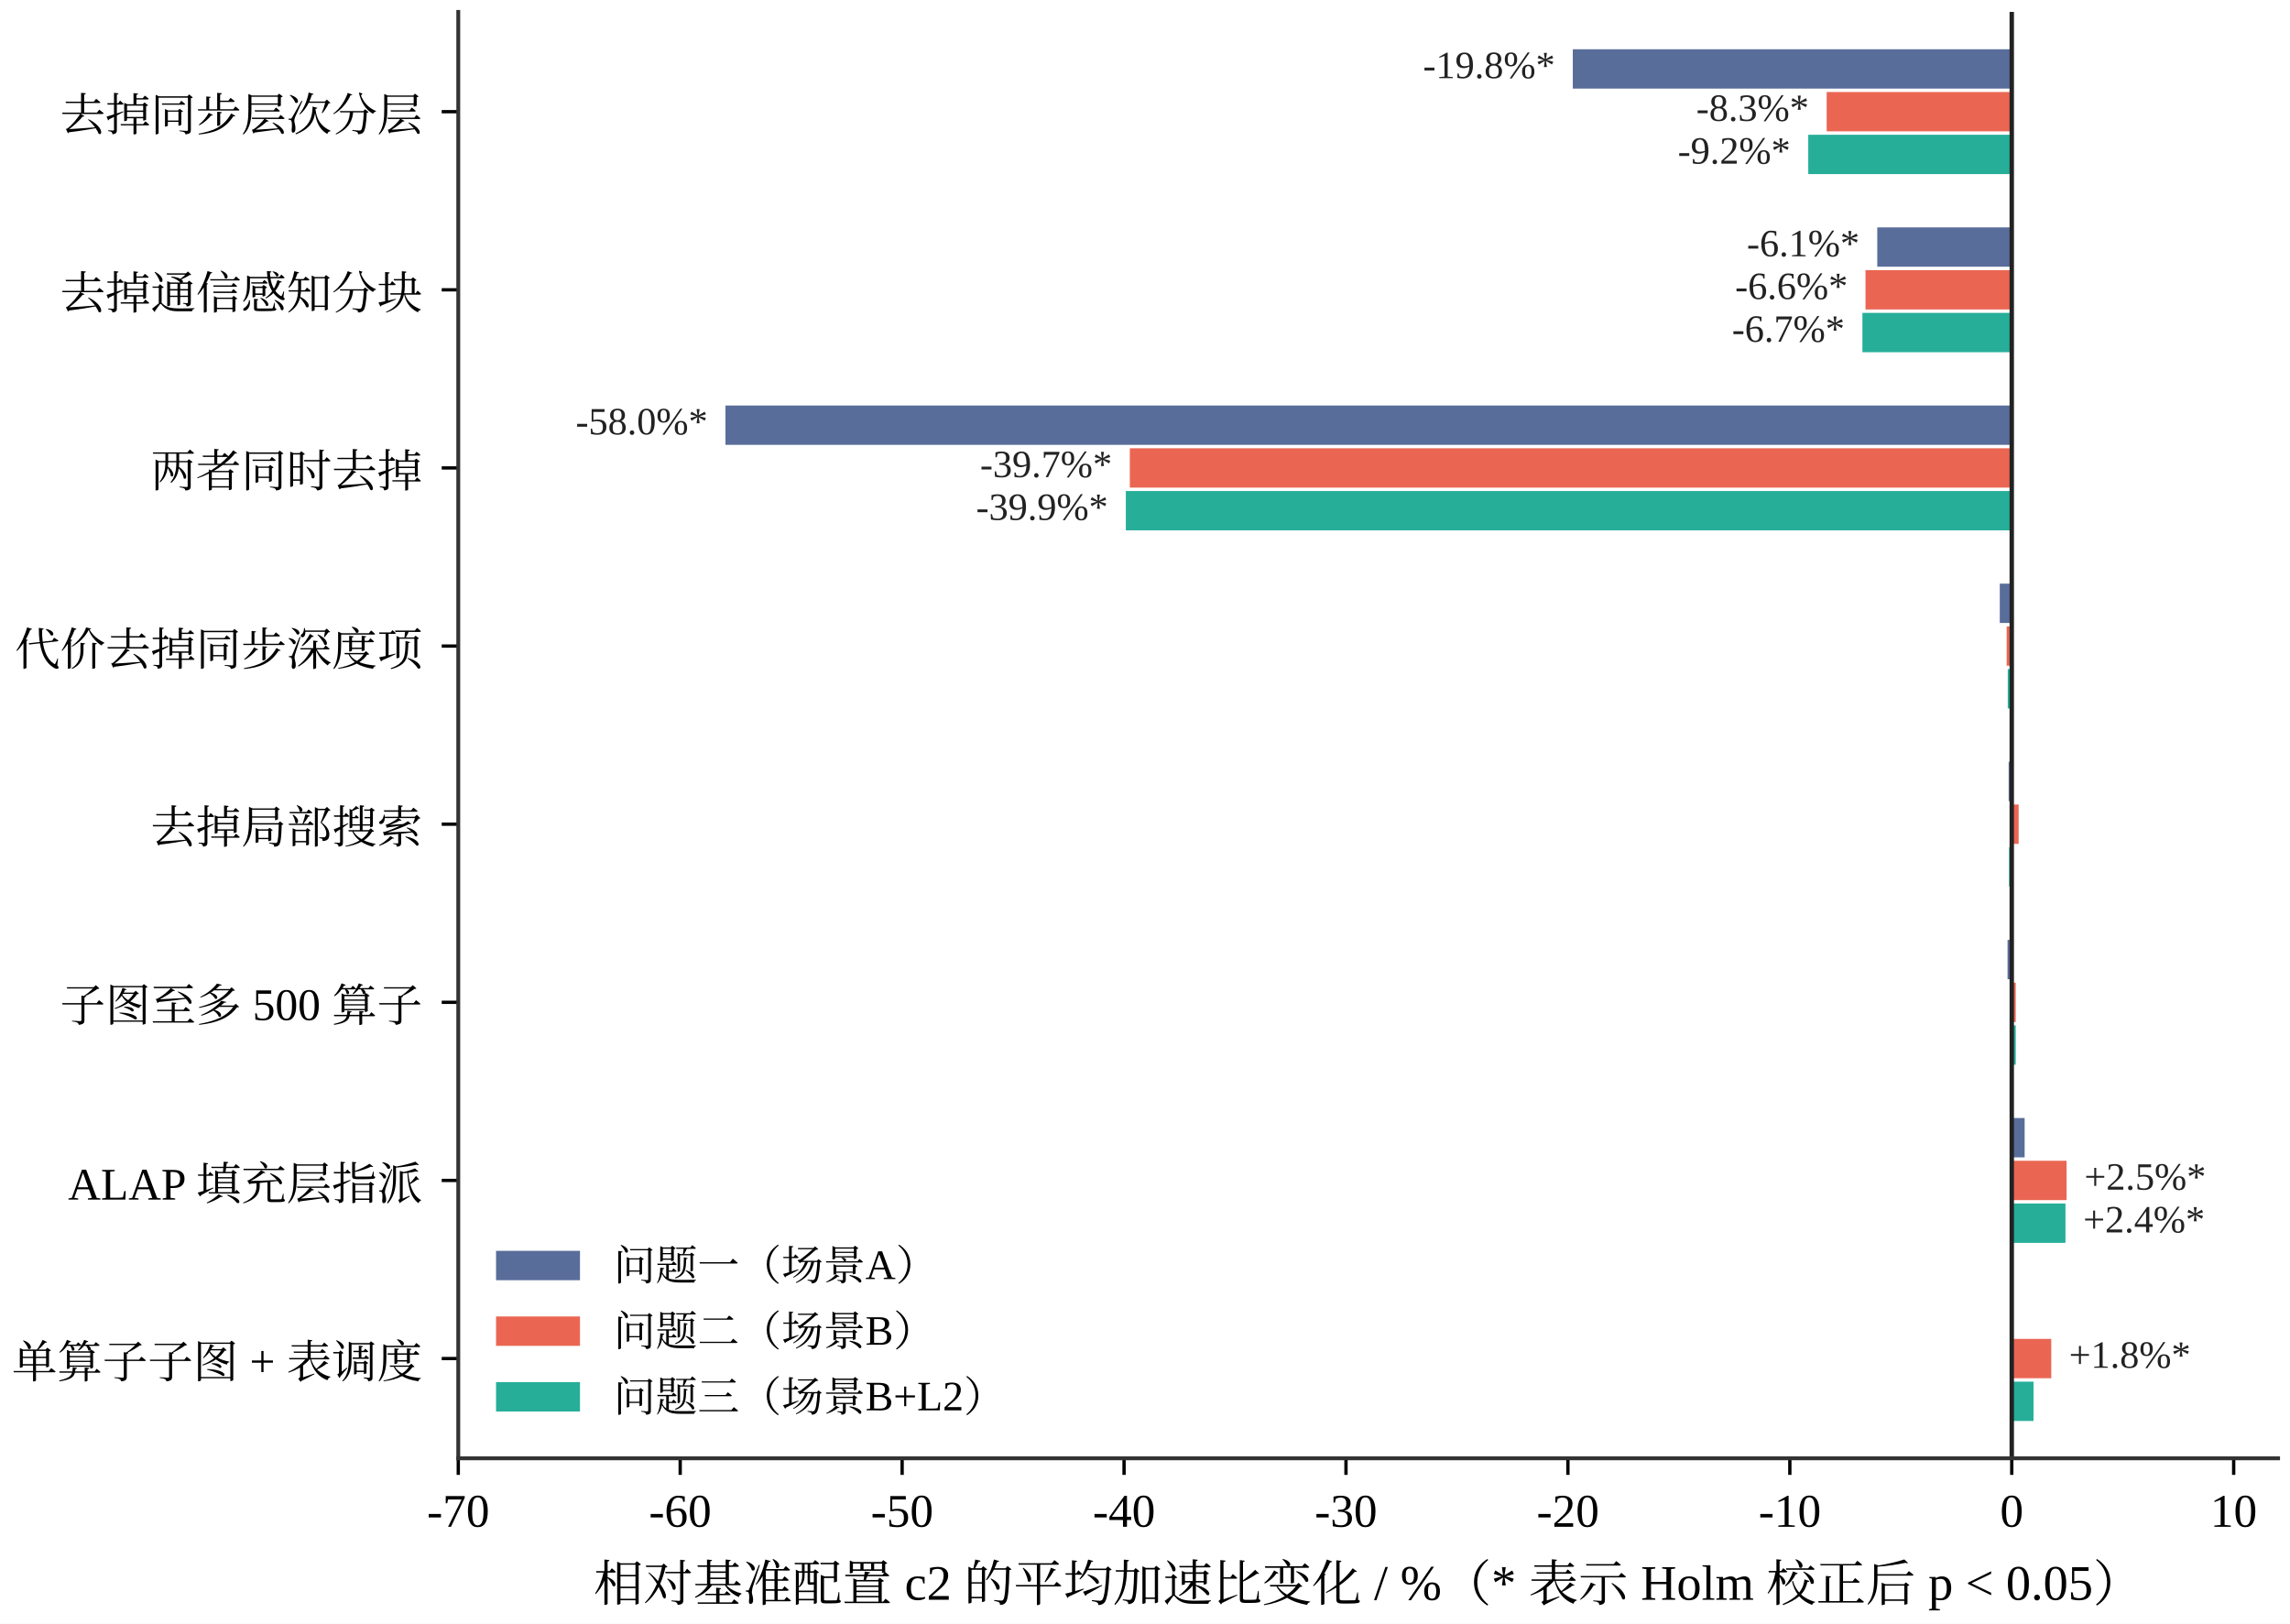
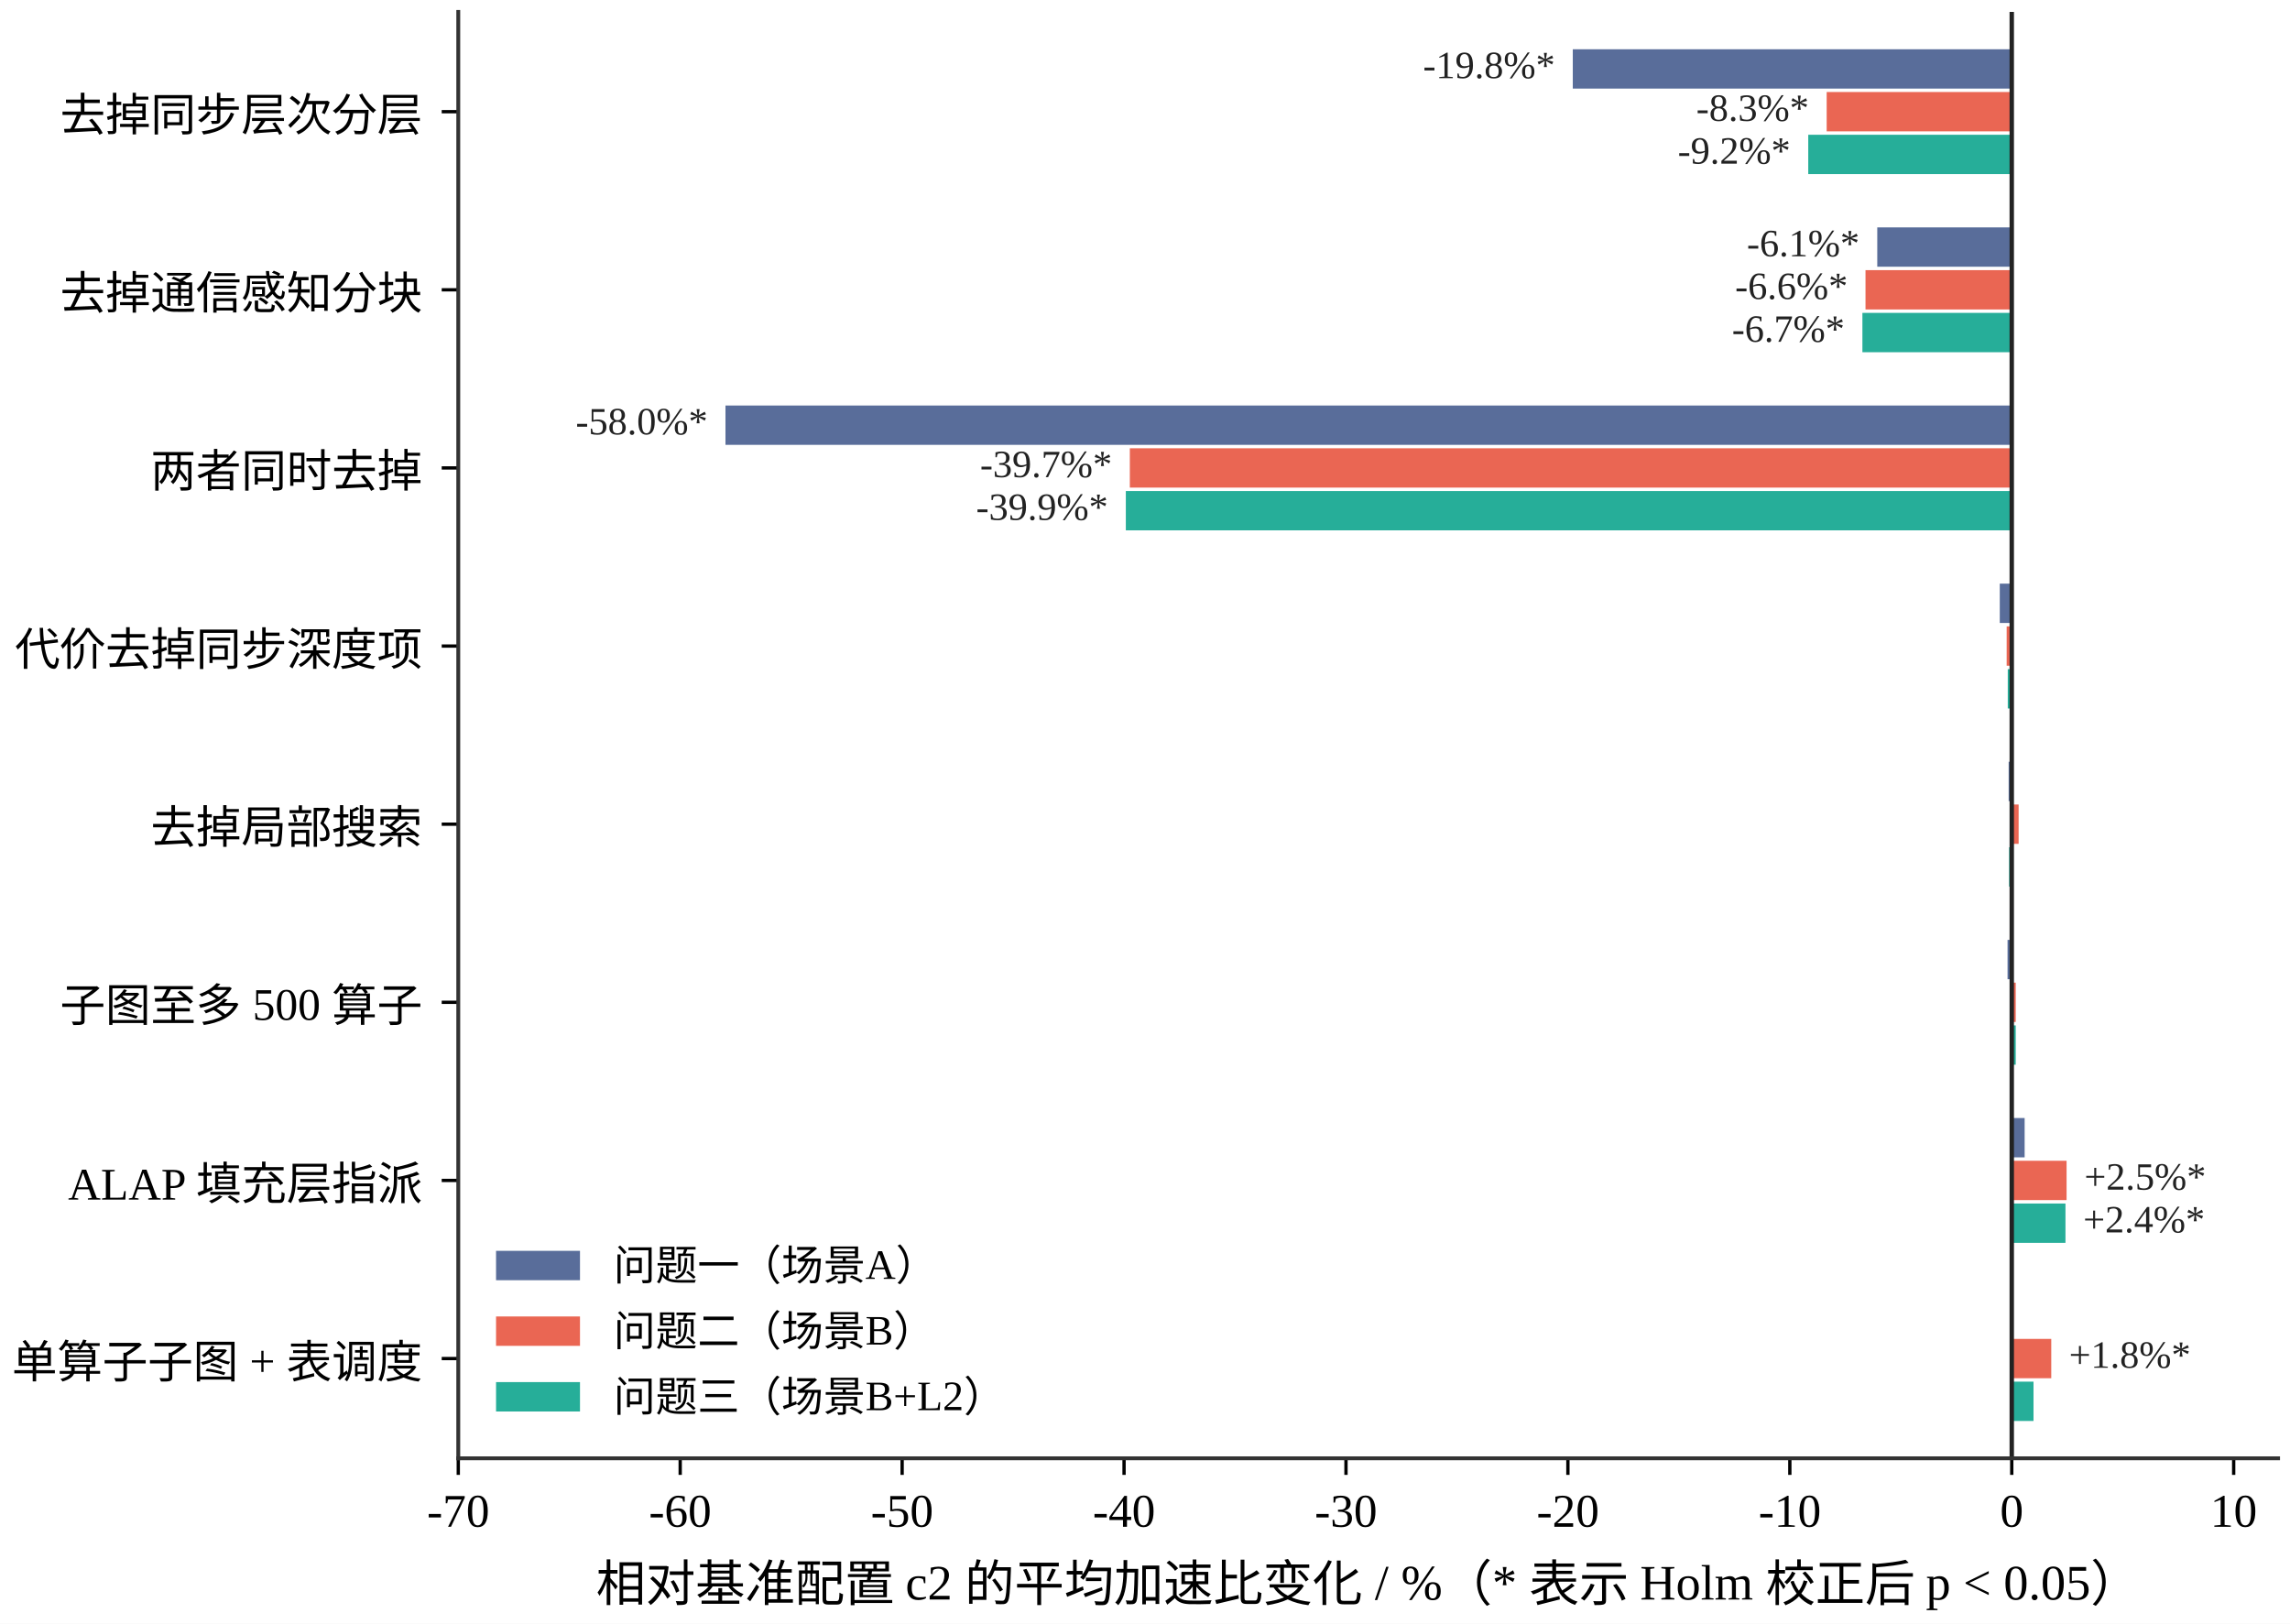
<svg xmlns="http://www.w3.org/2000/svg" xmlns:xlink="http://www.w3.org/1999/xlink" width="414.672pt" height="294.043pt" viewBox="0 0 414.672 294.043" version="1.1">
  <defs>
    <style type="text/css">*{stroke-linejoin: round; stroke-linecap: butt}</style>
  </defs>
  <g id="figure_1">
    <g id="patch_1">
      <path d="M 0 294.043  L 414.672 294.043  L 414.672 0  L 0 0  z " style="fill: #ffffff" />
    </g>
    <g id="axes_1">
      <g id="patch_2">
        <path d="M 82.984 264.081  L 412.512 264.081  L 412.512 2.16  L 82.984 2.16  z " style="fill: #ffffff" />
      </g>
      <g id="matplotlib.axis_1">
        <g id="xtick_1">
          <g id="line2d_1">
            <defs>
-               <path id="m90b320d2ff" d="M 0 0  L 0 3  " style="stroke: #000000; stroke-width: 0.6" />
+               <path id="m0c283803b1" d="M 0 0  L 0 3  " style="stroke: #000000; stroke-width: 0.6" />
            </defs>
            <g>
-               <use xlink:href="#m90b320d2ff" x="82.984" y="264.081" style="stroke: #000000; stroke-width: 0.6" />
+               <use xlink:href="#m0c283803b1" x="82.984" y="264.081" style="stroke: #000000; stroke-width: 0.6" />
            </g>
          </g>
          <g id="text_1">
-             <text style="font-size: 8.5px; font-family: 'Times New Roman', 'SimSun', 'Liberation Serif', 'Noto Serif CJK SC'; text-anchor: middle" x="82.984" y="276.475" transform="rotate(-0 82.98403 276.4748)">-70</text>
+             <text style="font-size: 8.5px; font-family: 'Times New Roman', 'SimSun'; text-anchor: middle" x="82.984" y="276.475" transform="rotate(-0 82.98403 276.4748)">-70</text>
          </g>
        </g>
        <g id="xtick_2">
          <g id="line2d_2">
            <g>
-               <use xlink:href="#m90b320d2ff" x="123.17" y="264.081" style="stroke: #000000; stroke-width: 0.6" />
+               <use xlink:href="#m0c283803b1" x="123.17" y="264.081" style="stroke: #000000; stroke-width: 0.6" />
            </g>
          </g>
          <g id="text_2">
-             <text style="font-size: 8.5px; font-family: 'Times New Roman', 'SimSun', 'Liberation Serif', 'Noto Serif CJK SC'; text-anchor: middle" x="123.17" y="276.475" transform="rotate(-0 123.1703 276.4748)">-60</text>
+             <text style="font-size: 8.5px; font-family: 'Times New Roman', 'SimSun'; text-anchor: middle" x="123.17" y="276.475" transform="rotate(-0 123.1703 276.4748)">-60</text>
          </g>
        </g>
        <g id="xtick_3">
          <g id="line2d_3">
            <g>
-               <use xlink:href="#m90b320d2ff" x="163.357" y="264.081" style="stroke: #000000; stroke-width: 0.6" />
+               <use xlink:href="#m0c283803b1" x="163.357" y="264.081" style="stroke: #000000; stroke-width: 0.6" />
            </g>
          </g>
          <g id="text_3">
-             <text style="font-size: 8.5px; font-family: 'Times New Roman', 'SimSun', 'Liberation Serif', 'Noto Serif CJK SC'; text-anchor: middle" x="163.357" y="276.475" transform="rotate(-0 163.3566 276.4748)">-50</text>
+             <text style="font-size: 8.5px; font-family: 'Times New Roman', 'SimSun'; text-anchor: middle" x="163.357" y="276.475" transform="rotate(-0 163.3566 276.4748)">-50</text>
          </g>
        </g>
        <g id="xtick_4">
          <g id="line2d_4">
            <g>
-               <use xlink:href="#m90b320d2ff" x="203.543" y="264.081" style="stroke: #000000; stroke-width: 0.6" />
+               <use xlink:href="#m0c283803b1" x="203.543" y="264.081" style="stroke: #000000; stroke-width: 0.6" />
            </g>
          </g>
          <g id="text_4">
-             <text style="font-size: 8.5px; font-family: 'Times New Roman', 'SimSun', 'Liberation Serif', 'Noto Serif CJK SC'; text-anchor: middle" x="203.543" y="276.475" transform="rotate(-0 203.5429 276.4748)">-40</text>
+             <text style="font-size: 8.5px; font-family: 'Times New Roman', 'SimSun'; text-anchor: middle" x="203.543" y="276.475" transform="rotate(-0 203.5429 276.4748)">-40</text>
          </g>
        </g>
        <g id="xtick_5">
          <g id="line2d_5">
            <g>
-               <use xlink:href="#m90b320d2ff" x="243.729" y="264.081" style="stroke: #000000; stroke-width: 0.6" />
+               <use xlink:href="#m0c283803b1" x="243.729" y="264.081" style="stroke: #000000; stroke-width: 0.6" />
            </g>
          </g>
          <g id="text_5">
-             <text style="font-size: 8.5px; font-family: 'Times New Roman', 'SimSun', 'Liberation Serif', 'Noto Serif CJK SC'; text-anchor: middle" x="243.729" y="276.475" transform="rotate(-0 243.7292 276.4748)">-30</text>
+             <text style="font-size: 8.5px; font-family: 'Times New Roman', 'SimSun'; text-anchor: middle" x="243.729" y="276.475" transform="rotate(-0 243.7292 276.4748)">-30</text>
          </g>
        </g>
        <g id="xtick_6">
          <g id="line2d_6">
            <g>
-               <use xlink:href="#m90b320d2ff" x="283.915" y="264.081" style="stroke: #000000; stroke-width: 0.6" />
+               <use xlink:href="#m0c283803b1" x="283.915" y="264.081" style="stroke: #000000; stroke-width: 0.6" />
            </g>
          </g>
          <g id="text_6">
-             <text style="font-size: 8.5px; font-family: 'Times New Roman', 'SimSun', 'Liberation Serif', 'Noto Serif CJK SC'; text-anchor: middle" x="283.915" y="276.475" transform="rotate(-0 283.9155 276.4748)">-20</text>
+             <text style="font-size: 8.5px; font-family: 'Times New Roman', 'SimSun'; text-anchor: middle" x="283.915" y="276.475" transform="rotate(-0 283.9155 276.4748)">-20</text>
          </g>
        </g>
        <g id="xtick_7">
          <g id="line2d_7">
            <g>
-               <use xlink:href="#m90b320d2ff" x="324.102" y="264.081" style="stroke: #000000; stroke-width: 0.6" />
+               <use xlink:href="#m0c283803b1" x="324.102" y="264.081" style="stroke: #000000; stroke-width: 0.6" />
            </g>
          </g>
          <g id="text_7">
-             <text style="font-size: 8.5px; font-family: 'Times New Roman', 'SimSun', 'Liberation Serif', 'Noto Serif CJK SC'; text-anchor: middle" x="324.102" y="276.475" transform="rotate(-0 324.1018 276.4748)">-10</text>
+             <text style="font-size: 8.5px; font-family: 'Times New Roman', 'SimSun'; text-anchor: middle" x="324.102" y="276.475" transform="rotate(-0 324.1018 276.4748)">-10</text>
          </g>
        </g>
        <g id="xtick_8">
          <g id="line2d_8">
            <g>
-               <use xlink:href="#m90b320d2ff" x="364.288" y="264.081" style="stroke: #000000; stroke-width: 0.6" />
+               <use xlink:href="#m0c283803b1" x="364.288" y="264.081" style="stroke: #000000; stroke-width: 0.6" />
            </g>
          </g>
          <g id="text_8">
-             <text style="font-size: 8.5px; font-family: 'Times New Roman', 'SimSun', 'Liberation Serif', 'Noto Serif CJK SC'; text-anchor: middle" x="364.288" y="276.475" transform="rotate(-0 364.288 276.4748)">0</text>
+             <text style="font-size: 8.5px; font-family: 'Times New Roman', 'SimSun'; text-anchor: middle" x="364.288" y="276.475" transform="rotate(-0 364.288 276.4748)">0</text>
          </g>
        </g>
        <g id="xtick_9">
          <g id="line2d_9">
            <g>
-               <use xlink:href="#m90b320d2ff" x="404.474" y="264.081" style="stroke: #000000; stroke-width: 0.6" />
+               <use xlink:href="#m0c283803b1" x="404.474" y="264.081" style="stroke: #000000; stroke-width: 0.6" />
            </g>
          </g>
          <g id="text_9">
-             <text style="font-size: 8.5px; font-family: 'Times New Roman', 'SimSun', 'Liberation Serif', 'Noto Serif CJK SC'; text-anchor: middle" x="404.474" y="276.475" transform="rotate(-0 404.4743 276.4748)">10</text>
+             <text style="font-size: 8.5px; font-family: 'Times New Roman', 'SimSun'; text-anchor: middle" x="404.474" y="276.475" transform="rotate(-0 404.4743 276.4748)">10</text>
          </g>
        </g>
        <g id="text_10">
-           <text style="font-size: 9px; font-family: 'Times New Roman', 'SimSun', 'Liberation Serif', 'Noto Serif CJK SC'; text-anchor: middle" x="247.748" y="289.941" transform="rotate(-0 247.7478 289.941)">相对基准配置 c2 的平均加速比变化 / %（* 表示 Holm 校正后 p &lt; 0.05）</text>
+           <text style="font-size: 9px; font-family: 'Times New Roman', 'SimSun'; text-anchor: middle" x="247.748" y="289.941" transform="rotate(-0 247.7478 289.941)">相对基准配置 c2 的平均加速比变化 / %（* 表示 Holm 校正后 p &lt; 0.05）</text>
        </g>
      </g>
      <g id="matplotlib.axis_2">
        <g id="ytick_1">
          <g id="line2d_10">
            <defs>
-               <path id="m790ac9fad2" d="M 0 0  L -3 0  " style="stroke: #000000; stroke-width: 0.6" />
+               <path id="m013d6b4512" d="M 0 0  L -3 0  " style="stroke: #000000; stroke-width: 0.6" />
            </defs>
            <g>
-               <use xlink:href="#m790ac9fad2" x="82.984" y="20.224" style="stroke: #000000; stroke-width: 0.6" />
+               <use xlink:href="#m013d6b4512" x="82.984" y="20.224" style="stroke: #000000; stroke-width: 0.6" />
            </g>
          </g>
          <g id="text_11">
-             <text style="font-size: 8.2px; font-family: 'Times New Roman', 'SimSun', 'Liberation Serif', 'Noto Serif CJK SC'; text-anchor: end" x="76.484" y="23.688" transform="rotate(-0 76.48403 23.68803)">去掉同步层次分层</text>
+             <text style="font-size: 8.2px; font-family: 'Times New Roman', 'SimSun'; text-anchor: end" x="76.484" y="23.688" transform="rotate(-0 76.48403 23.68803)">去掉同步层次分层</text>
          </g>
        </g>
        <g id="ytick_2">
          <g id="line2d_11">
            <g>
-               <use xlink:href="#m790ac9fad2" x="82.984" y="52.48" style="stroke: #000000; stroke-width: 0.6" />
+               <use xlink:href="#m013d6b4512" x="82.984" y="52.48" style="stroke: #000000; stroke-width: 0.6" />
            </g>
          </g>
          <g id="text_12">
-             <text style="font-size: 8.2px; font-family: 'Times New Roman', 'SimSun', 'Liberation Serif', 'Noto Serif CJK SC'; text-anchor: end" x="76.484" y="55.961" transform="rotate(-0 76.48403 55.961)">去掉通信感知分块</text>
+             <text style="font-size: 8.2px; font-family: 'Times New Roman', 'SimSun'; text-anchor: end" x="76.484" y="55.961" transform="rotate(-0 76.48403 55.961)">去掉通信感知分块</text>
          </g>
        </g>
        <g id="ytick_3">
          <g id="line2d_12">
            <g>
-               <use xlink:href="#m790ac9fad2" x="82.984" y="84.736" style="stroke: #000000; stroke-width: 0.6" />
+               <use xlink:href="#m013d6b4512" x="82.984" y="84.736" style="stroke: #000000; stroke-width: 0.6" />
            </g>
          </g>
          <g id="text_13">
-             <text style="font-size: 8.2px; font-family: 'Times New Roman', 'SimSun', 'Liberation Serif', 'Noto Serif CJK SC'; text-anchor: end" x="76.484" y="88.18" transform="rotate(-0 76.48403 88.18016)">两者同时去掉</text>
+             <text style="font-size: 8.2px; font-family: 'Times New Roman', 'SimSun'; text-anchor: end" x="76.484" y="88.18" transform="rotate(-0 76.48403 88.18016)">两者同时去掉</text>
          </g>
        </g>
        <g id="ytick_4">
          <g id="line2d_13">
            <g>
-               <use xlink:href="#m790ac9fad2" x="82.984" y="116.992" style="stroke: #000000; stroke-width: 0.6" />
+               <use xlink:href="#m013d6b4512" x="82.984" y="116.992" style="stroke: #000000; stroke-width: 0.6" />
            </g>
          </g>
          <g id="text_14">
-             <text style="font-size: 8.2px; font-family: 'Times New Roman', 'SimSun', 'Liberation Serif', 'Noto Serif CJK SC'; text-anchor: end" x="76.484" y="120.481" transform="rotate(-0 76.48403 120.4813)">代价去掉同步深度项</text>
+             <text style="font-size: 8.2px; font-family: 'Times New Roman', 'SimSun'; text-anchor: end" x="76.484" y="120.481" transform="rotate(-0 76.48403 120.4813)">代价去掉同步深度项</text>
          </g>
        </g>
        <g id="ytick_5">
          <g id="line2d_14">
            <g>
-               <use xlink:href="#m790ac9fad2" x="82.984" y="149.249" style="stroke: #000000; stroke-width: 0.6" />
+               <use xlink:href="#m013d6b4512" x="82.984" y="149.249" style="stroke: #000000; stroke-width: 0.6" />
            </g>
          </g>
          <g id="text_15">
-             <text style="font-size: 8.2px; font-family: 'Times New Roman', 'SimSun', 'Liberation Serif', 'Noto Serif CJK SC'; text-anchor: end" x="76.484" y="152.693" transform="rotate(-0 76.48403 152.6928)">去掉局部搜索</text>
+             <text style="font-size: 8.2px; font-family: 'Times New Roman', 'SimSun'; text-anchor: end" x="76.484" y="152.693" transform="rotate(-0 76.48403 152.6928)">去掉局部搜索</text>
          </g>
        </g>
        <g id="ytick_6">
          <g id="line2d_15">
            <g>
-               <use xlink:href="#m790ac9fad2" x="82.984" y="181.505" style="stroke: #000000; stroke-width: 0.6" />
+               <use xlink:href="#m013d6b4512" x="82.984" y="181.505" style="stroke: #000000; stroke-width: 0.6" />
            </g>
          </g>
          <g id="text_16">
-             <text style="font-size: 8.2px; font-family: 'Times New Roman', 'SimSun', 'Liberation Serif', 'Noto Serif CJK SC'; text-anchor: end" x="76.484" y="184.945" transform="rotate(-0 76.48403 184.9453)">子图至多 500 算子</text>
+             <text style="font-size: 8.2px; font-family: 'Times New Roman', 'SimSun'; text-anchor: end" x="76.484" y="184.945" transform="rotate(-0 76.48403 184.9453)">子图至多 500 算子</text>
          </g>
        </g>
        <g id="ytick_7">
          <g id="line2d_16">
            <g>
-               <use xlink:href="#m790ac9fad2" x="82.984" y="213.761" style="stroke: #000000; stroke-width: 0.6" />
+               <use xlink:href="#m013d6b4512" x="82.984" y="213.761" style="stroke: #000000; stroke-width: 0.6" />
            </g>
          </g>
          <g id="text_17">
-             <text style="font-size: 8.2px; font-family: 'Times New Roman', 'SimSun', 'Liberation Serif', 'Noto Serif CJK SC'; text-anchor: end" x="76.484" y="217.238" transform="rotate(-0 76.48403 217.2381)">ALAP 填充层指派</text>
+             <text style="font-size: 8.2px; font-family: 'Times New Roman', 'SimSun'; text-anchor: end" x="76.484" y="217.238" transform="rotate(-0 76.48403 217.2381)">ALAP 填充层指派</text>
          </g>
        </g>
        <g id="ytick_8">
          <g id="line2d_17">
            <g>
-               <use xlink:href="#m790ac9fad2" x="82.984" y="246.018" style="stroke: #000000; stroke-width: 0.6" />
+               <use xlink:href="#m013d6b4512" x="82.984" y="246.018" style="stroke: #000000; stroke-width: 0.6" />
            </g>
          </g>
          <g id="text_18">
-             <text style="font-size: 8.2px; font-family: 'Times New Roman', 'SimSun', 'Liberation Serif', 'Noto Serif CJK SC'; text-anchor: end" x="76.484" y="249.507" transform="rotate(-0 76.48403 249.5066)">单算子子图 + 表调度</text>
+             <text style="font-size: 8.2px; font-family: 'Times New Roman', 'SimSun'; text-anchor: end" x="76.484" y="249.507" transform="rotate(-0 76.48403 249.5066)">单算子子图 + 表调度</text>
          </g>
        </g>
      </g>
      <g id="patch_3">
-         <path d="M 364.288 16.043  L 284.8 16.043  L 284.8 8.921  L 364.288 8.921  z " clip-path="url(#p756e57c9b6)" style="fill: #3c5488; opacity: 0.85" />
+         <path d="M 364.288 16.043  L 284.8 16.043  L 284.8 8.921  L 364.288 8.921  z " clip-path="url(#p769d8ca2bc)" style="fill: #3c5488; opacity: 0.85" />
      </g>
      <g id="patch_4">
-         <path d="M 364.288 48.299  L 339.935 48.299  L 339.935 41.177  L 364.288 41.177  z " clip-path="url(#p756e57c9b6)" style="fill: #3c5488; opacity: 0.85" />
+         <path d="M 364.288 48.299  L 339.935 48.299  L 339.935 41.177  L 364.288 41.177  z " clip-path="url(#p769d8ca2bc)" style="fill: #3c5488; opacity: 0.85" />
      </g>
      <g id="patch_5">
-         <path d="M 364.288 80.556  L 131.368 80.556  L 131.368 73.434  L 364.288 73.434  z " clip-path="url(#p756e57c9b6)" style="fill: #3c5488; opacity: 0.85" />
+         <path d="M 364.288 80.556  L 131.368 80.556  L 131.368 73.434  L 364.288 73.434  z " clip-path="url(#p769d8ca2bc)" style="fill: #3c5488; opacity: 0.85" />
      </g>
      <g id="patch_6">
-         <path d="M 364.288 112.812  L 362.118 112.812  L 362.118 105.69  L 364.288 105.69  z " clip-path="url(#p756e57c9b6)" style="fill: #3c5488; opacity: 0.85" />
+         <path d="M 364.288 112.812  L 362.118 112.812  L 362.118 105.69  L 364.288 105.69  z " clip-path="url(#p769d8ca2bc)" style="fill: #3c5488; opacity: 0.85" />
      </g>
      <g id="patch_7">
-         <path d="M 364.288 145.068  L 363.725 145.068  L 363.725 137.946  L 364.288 137.946  z " clip-path="url(#p756e57c9b6)" style="fill: #3c5488; opacity: 0.85" />
+         <path d="M 364.288 145.068  L 363.725 145.068  L 363.725 137.946  L 364.288 137.946  z " clip-path="url(#p769d8ca2bc)" style="fill: #3c5488; opacity: 0.85" />
      </g>
      <g id="patch_8">
-         <path d="M 364.288 177.325  L 363.525 177.325  L 363.525 170.202  L 364.288 170.202  z " clip-path="url(#p756e57c9b6)" style="fill: #3c5488; opacity: 0.85" />
+         <path d="M 364.288 177.325  L 363.525 177.325  L 363.525 170.202  L 364.288 170.202  z " clip-path="url(#p769d8ca2bc)" style="fill: #3c5488; opacity: 0.85" />
      </g>
      <g id="patch_9">
-         <path d="M 364.288 209.581  L 366.619 209.581  L 366.619 202.459  L 364.288 202.459  z " clip-path="url(#p756e57c9b6)" style="fill: #3c5488; opacity: 0.85" />
+         <path d="M 364.288 209.581  L 366.619 209.581  L 366.619 202.459  L 364.288 202.459  z " clip-path="url(#p769d8ca2bc)" style="fill: #3c5488; opacity: 0.85" />
      </g>
      <g id="patch_10">
-         <path d="M 0 0  z " clip-path="url(#p756e57c9b6)" style="fill: #3c5488; opacity: 0.85" />
+         <path d="M 0 0  z " clip-path="url(#p769d8ca2bc)" style="fill: #3c5488; opacity: 0.85" />
      </g>
      <g id="patch_11">
-         <path d="M 364.288 23.785  L 330.773 23.785  L 330.773 16.662  L 364.288 16.662  z " clip-path="url(#p756e57c9b6)" style="fill: #e64b35; opacity: 0.85" />
+         <path d="M 364.288 23.785  L 330.773 23.785  L 330.773 16.662  L 364.288 16.662  z " clip-path="url(#p769d8ca2bc)" style="fill: #e64b35; opacity: 0.85" />
      </g>
      <g id="patch_12">
-         <path d="M 364.288 56.041  L 337.805 56.041  L 337.805 48.919  L 364.288 48.919  z " clip-path="url(#p756e57c9b6)" style="fill: #e64b35; opacity: 0.85" />
+         <path d="M 364.288 56.041  L 337.805 56.041  L 337.805 48.919  L 364.288 48.919  z " clip-path="url(#p769d8ca2bc)" style="fill: #e64b35; opacity: 0.85" />
      </g>
      <g id="patch_13">
-         <path d="M 364.288 88.297  L 204.588 88.297  L 204.588 81.175  L 364.288 81.175  z " clip-path="url(#p756e57c9b6)" style="fill: #e64b35; opacity: 0.85" />
+         <path d="M 364.288 88.297  L 204.588 88.297  L 204.588 81.175  L 364.288 81.175  z " clip-path="url(#p769d8ca2bc)" style="fill: #e64b35; opacity: 0.85" />
      </g>
      <g id="patch_14">
-         <path d="M 364.288 120.554  L 363.364 120.554  L 363.364 113.431  L 364.288 113.431  z " clip-path="url(#p756e57c9b6)" style="fill: #e64b35; opacity: 0.85" />
+         <path d="M 364.288 120.554  L 363.364 120.554  L 363.364 113.431  L 364.288 113.431  z " clip-path="url(#p769d8ca2bc)" style="fill: #e64b35; opacity: 0.85" />
      </g>
      <g id="patch_15">
-         <path d="M 364.288 152.81  L 365.534 152.81  L 365.534 145.688  L 364.288 145.688  z " clip-path="url(#p756e57c9b6)" style="fill: #e64b35; opacity: 0.85" />
+         <path d="M 364.288 152.81  L 365.534 152.81  L 365.534 145.688  L 364.288 145.688  z " clip-path="url(#p769d8ca2bc)" style="fill: #e64b35; opacity: 0.85" />
      </g>
      <g id="patch_16">
-         <path d="M 364.288 185.066  L 365.011 185.066  L 365.011 177.944  L 364.288 177.944  z " clip-path="url(#p756e57c9b6)" style="fill: #e64b35; opacity: 0.85" />
+         <path d="M 364.288 185.066  L 365.011 185.066  L 365.011 177.944  L 364.288 177.944  z " clip-path="url(#p769d8ca2bc)" style="fill: #e64b35; opacity: 0.85" />
      </g>
      <g id="patch_17">
-         <path d="M 364.288 217.323  L 374.214 217.323  L 374.214 210.2  L 364.288 210.2  z " clip-path="url(#p756e57c9b6)" style="fill: #e64b35; opacity: 0.85" />
+         <path d="M 364.288 217.323  L 374.214 217.323  L 374.214 210.2  L 364.288 210.2  z " clip-path="url(#p769d8ca2bc)" style="fill: #e64b35; opacity: 0.85" />
      </g>
      <g id="patch_18">
-         <path d="M 364.288 249.579  L 371.441 249.579  L 371.441 242.457  L 364.288 242.457  z " clip-path="url(#p756e57c9b6)" style="fill: #e64b35; opacity: 0.85" />
+         <path d="M 364.288 249.579  L 371.441 249.579  L 371.441 242.457  L 364.288 242.457  z " clip-path="url(#p769d8ca2bc)" style="fill: #e64b35; opacity: 0.85" />
      </g>
      <g id="patch_19">
-         <path d="M 364.288 31.526  L 327.437 31.526  L 327.437 24.404  L 364.288 24.404  z " clip-path="url(#p756e57c9b6)" style="fill: #00a087; opacity: 0.85" />
+         <path d="M 364.288 31.526  L 327.437 31.526  L 327.437 24.404  L 364.288 24.404  z " clip-path="url(#p769d8ca2bc)" style="fill: #00a087; opacity: 0.85" />
      </g>
      <g id="patch_20">
-         <path d="M 364.288 63.782  L 337.243 63.782  L 337.243 56.66  L 364.288 56.66  z " clip-path="url(#p756e57c9b6)" style="fill: #00a087; opacity: 0.85" />
+         <path d="M 364.288 63.782  L 337.243 63.782  L 337.243 56.66  L 364.288 56.66  z " clip-path="url(#p769d8ca2bc)" style="fill: #00a087; opacity: 0.85" />
      </g>
      <g id="patch_21">
-         <path d="M 364.288 96.039  L 203.864 96.039  L 203.864 88.917  L 364.288 88.917  z " clip-path="url(#p756e57c9b6)" style="fill: #00a087; opacity: 0.85" />
+         <path d="M 364.288 96.039  L 203.864 96.039  L 203.864 88.917  L 364.288 88.917  z " clip-path="url(#p769d8ca2bc)" style="fill: #00a087; opacity: 0.85" />
      </g>
      <g id="patch_22">
-         <path d="M 364.288 128.295  L 363.565 128.295  L 363.565 121.173  L 364.288 121.173  z " clip-path="url(#p756e57c9b6)" style="fill: #00a087; opacity: 0.85" />
+         <path d="M 364.288 128.295  L 363.565 128.295  L 363.565 121.173  L 364.288 121.173  z " clip-path="url(#p769d8ca2bc)" style="fill: #00a087; opacity: 0.85" />
      </g>
      <g id="patch_23">
-         <path d="M 364.288 160.551  L 363.806 160.551  L 363.806 153.429  L 364.288 153.429  z " clip-path="url(#p756e57c9b6)" style="fill: #00a087; opacity: 0.85" />
+         <path d="M 364.288 160.551  L 363.806 160.551  L 363.806 153.429  L 364.288 153.429  z " clip-path="url(#p769d8ca2bc)" style="fill: #00a087; opacity: 0.85" />
      </g>
      <g id="patch_24">
-         <path d="M 364.288 192.808  L 365.011 192.808  L 365.011 185.686  L 364.288 185.686  z " clip-path="url(#p756e57c9b6)" style="fill: #00a087; opacity: 0.85" />
+         <path d="M 364.288 192.808  L 365.011 192.808  L 365.011 185.686  L 364.288 185.686  z " clip-path="url(#p769d8ca2bc)" style="fill: #00a087; opacity: 0.85" />
      </g>
      <g id="patch_25">
-         <path d="M 364.288 225.064  L 374.013 225.064  L 374.013 217.942  L 364.288 217.942  z " clip-path="url(#p756e57c9b6)" style="fill: #00a087; opacity: 0.85" />
+         <path d="M 364.288 225.064  L 374.013 225.064  L 374.013 217.942  L 364.288 217.942  z " clip-path="url(#p769d8ca2bc)" style="fill: #00a087; opacity: 0.85" />
      </g>
      <g id="patch_26">
-         <path d="M 364.288 257.32  L 368.226 257.32  L 368.226 250.198  L 364.288 250.198  z " clip-path="url(#p756e57c9b6)" style="fill: #00a087; opacity: 0.85" />
+         <path d="M 364.288 257.32  L 368.226 257.32  L 368.226 250.198  L 364.288 250.198  z " clip-path="url(#p769d8ca2bc)" style="fill: #00a087; opacity: 0.85" />
      </g>
      <g id="line2d_18">
-         <path d="M 364.288 264.081  L 364.288 2.16  " clip-path="url(#p756e57c9b6)" style="fill: none; stroke: #222222; stroke-width: 0.8; stroke-linecap: square" />
+         <path d="M 364.288 264.081  L 364.288 2.16  " clip-path="url(#p769d8ca2bc)" style="fill: none; stroke: #222222; stroke-width: 0.8; stroke-linecap: square" />
      </g>
      <g id="patch_27">
        <path d="M 82.984 264.081  L 82.984 2.16  " style="fill: none; stroke: #333333; stroke-width: 0.7; stroke-linejoin: miter; stroke-linecap: square" />
      </g>
      <g id="patch_28">
        <path d="M 82.984 264.081  L 412.512 264.081  " style="fill: none; stroke: #333333; stroke-width: 0.7; stroke-linejoin: miter; stroke-linecap: square" />
      </g>
      <g id="text_19">
-         <text style="font-size: 7px; font-family: 'Times New Roman', 'SimSun', 'Liberation Serif', 'Noto Serif CJK SC'; text-anchor: end; fill: #222222" x="281.585" y="14.153" transform="rotate(-0 281.5847 14.15341)">-19.8%*</text>
+         <text style="font-size: 7px; font-family: 'Times New Roman', 'SimSun'; text-anchor: end; fill: #222222" x="281.585" y="14.153" transform="rotate(-0 281.5847 14.15341)">-19.8%*</text>
      </g>
      <g id="text_20">
-         <text style="font-size: 7px; font-family: 'Times New Roman', 'SimSun', 'Liberation Serif', 'Noto Serif CJK SC'; text-anchor: end; fill: #222222" x="336.72" y="46.41" transform="rotate(-0 336.7203 46.40972)">-6.1%*</text>
+         <text style="font-size: 7px; font-family: 'Times New Roman', 'SimSun'; text-anchor: end; fill: #222222" x="336.72" y="46.41" transform="rotate(-0 336.7203 46.40972)">-6.1%*</text>
      </g>
      <g id="text_21">
-         <text style="font-size: 7px; font-family: 'Times New Roman', 'SimSun', 'Liberation Serif', 'Noto Serif CJK SC'; text-anchor: end; fill: #222222" x="128.153" y="78.666" transform="rotate(-0 128.1534 78.66603)">-58.0%*</text>
+         <text style="font-size: 7px; font-family: 'Times New Roman', 'SimSun'; text-anchor: end; fill: #222222" x="128.153" y="78.666" transform="rotate(-0 128.1534 78.66603)">-58.0%*</text>
      </g>
      <g id="text_22">
-         <text style="font-size: 7px; font-family: 'Times New Roman', 'SimSun', 'Liberation Serif', 'Noto Serif CJK SC'; text-anchor: end; fill: #222222" x="327.558" y="21.895" transform="rotate(-0 327.5578 21.89492)">-8.3%*</text>
+         <text style="font-size: 7px; font-family: 'Times New Roman', 'SimSun'; text-anchor: end; fill: #222222" x="327.558" y="21.895" transform="rotate(-0 327.5578 21.89492)">-8.3%*</text>
      </g>
      <g id="text_23">
-         <text style="font-size: 7px; font-family: 'Times New Roman', 'SimSun', 'Liberation Serif', 'Noto Serif CJK SC'; text-anchor: end; fill: #222222" x="334.59" y="54.151" transform="rotate(-0 334.5904 54.15123)">-6.6%*</text>
+         <text style="font-size: 7px; font-family: 'Times New Roman', 'SimSun'; text-anchor: end; fill: #222222" x="334.59" y="54.151" transform="rotate(-0 334.5904 54.15123)">-6.6%*</text>
      </g>
      <g id="text_24">
-         <text style="font-size: 7px; font-family: 'Times New Roman', 'SimSun', 'Liberation Serif', 'Noto Serif CJK SC'; text-anchor: end; fill: #222222" x="201.373" y="86.408" transform="rotate(-0 201.3728 86.40755)">-39.7%*</text>
+         <text style="font-size: 7px; font-family: 'Times New Roman', 'SimSun'; text-anchor: end; fill: #222222" x="201.373" y="86.408" transform="rotate(-0 201.3728 86.40755)">-39.7%*</text>
      </g>
      <g id="text_25">
-         <text style="font-size: 7px; font-family: 'Times New Roman', 'SimSun', 'Liberation Serif', 'Noto Serif CJK SC'; text-anchor: start; fill: #222222" x="377.429" y="215.433" transform="rotate(-0 377.429 215.4328)">+2.5%*</text>
+         <text style="font-size: 7px; font-family: 'Times New Roman', 'SimSun'; text-anchor: start; fill: #222222" x="377.429" y="215.433" transform="rotate(-0 377.429 215.4328)">+2.5%*</text>
      </g>
      <g id="text_26">
-         <text style="font-size: 7px; font-family: 'Times New Roman', 'SimSun', 'Liberation Serif', 'Noto Serif CJK SC'; text-anchor: start; fill: #222222" x="374.656" y="247.689" transform="rotate(-0 374.6561 247.6891)">+1.8%*</text>
+         <text style="font-size: 7px; font-family: 'Times New Roman', 'SimSun'; text-anchor: start; fill: #222222" x="374.656" y="247.689" transform="rotate(-0 374.6561 247.6891)">+1.8%*</text>
      </g>
      <g id="text_27">
-         <text style="font-size: 7px; font-family: 'Times New Roman', 'SimSun', 'Liberation Serif', 'Noto Serif CJK SC'; text-anchor: end; fill: #222222" x="324.222" y="29.636" transform="rotate(-0 324.2223 29.63644)">-9.2%*</text>
+         <text style="font-size: 7px; font-family: 'Times New Roman', 'SimSun'; text-anchor: end; fill: #222222" x="324.222" y="29.636" transform="rotate(-0 324.2223 29.63644)">-9.2%*</text>
      </g>
      <g id="text_28">
-         <text style="font-size: 7px; font-family: 'Times New Roman', 'SimSun', 'Liberation Serif', 'Noto Serif CJK SC'; text-anchor: end; fill: #222222" x="334.028" y="61.893" transform="rotate(-0 334.0278 61.89275)">-6.7%*</text>
+         <text style="font-size: 7px; font-family: 'Times New Roman', 'SimSun'; text-anchor: end; fill: #222222" x="334.028" y="61.893" transform="rotate(-0 334.0278 61.89275)">-6.7%*</text>
      </g>
      <g id="text_29">
-         <text style="font-size: 7px; font-family: 'Times New Roman', 'SimSun', 'Liberation Serif', 'Noto Serif CJK SC'; text-anchor: end; fill: #222222" x="200.649" y="94.149" transform="rotate(-0 200.6495 94.14906)">-39.9%*</text>
+         <text style="font-size: 7px; font-family: 'Times New Roman', 'SimSun'; text-anchor: end; fill: #222222" x="200.649" y="94.149" transform="rotate(-0 200.6495 94.14906)">-39.9%*</text>
      </g>
      <g id="text_30">
-         <text style="font-size: 7px; font-family: 'Times New Roman', 'SimSun', 'Liberation Serif', 'Noto Serif CJK SC'; text-anchor: start; fill: #222222" x="377.228" y="223.174" transform="rotate(-0 377.228 223.1743)">+2.4%*</text>
+         <text style="font-size: 7px; font-family: 'Times New Roman', 'SimSun'; text-anchor: start; fill: #222222" x="377.228" y="223.174" transform="rotate(-0 377.228 223.1743)">+2.4%*</text>
      </g>
      <g id="legend_1">
        <g id="patch_29">
          <path d="M 89.824 231.831  L 105.024 231.831  L 105.024 226.511  L 89.824 226.511  z " style="fill: #3c5488; opacity: 0.85" />
        </g>
        <g id="text_31">
-           <text style="font-size: 7.6px; font-family: 'Times New Roman', 'SimSun', 'Liberation Serif', 'Noto Serif CJK SC'; text-anchor: start" x="111.104" y="231.831" transform="rotate(-0 111.104 231.8314)">问题一（场景A）</text>
+           <text style="font-size: 7.6px; font-family: 'Times New Roman', 'SimSun'; text-anchor: start" x="111.104" y="231.831" transform="rotate(-0 111.104 231.8314)">问题一（场景A）</text>
        </g>
        <g id="patch_30">
          <path d="M 89.824 243.716  L 105.024 243.716  L 105.024 238.396  L 89.824 238.396  z " style="fill: #e64b35; opacity: 0.85" />
        </g>
        <g id="text_32">
-           <text style="font-size: 7.6px; font-family: 'Times New Roman', 'SimSun', 'Liberation Serif', 'Noto Serif CJK SC'; text-anchor: start" x="111.104" y="243.716" transform="rotate(-0 111.104 243.7162)">问题二（场景B）</text>
+           <text style="font-size: 7.6px; font-family: 'Times New Roman', 'SimSun'; text-anchor: start" x="111.104" y="243.716" transform="rotate(-0 111.104 243.7162)">问题二（场景B）</text>
        </g>
        <g id="patch_31">
          <path d="M 89.824 255.601  L 105.024 255.601  L 105.024 250.281  L 89.824 250.281  z " style="fill: #00a087; opacity: 0.85" />
        </g>
        <g id="text_33">
-           <text style="font-size: 7.6px; font-family: 'Times New Roman', 'SimSun', 'Liberation Serif', 'Noto Serif CJK SC'; text-anchor: start" x="111.104" y="255.601" transform="rotate(-0 111.104 255.601)">问题三（场景B+L2）</text>
+           <text style="font-size: 7.6px; font-family: 'Times New Roman', 'SimSun'; text-anchor: start" x="111.104" y="255.601" transform="rotate(-0 111.104 255.601)">问题三（场景B+L2）</text>
        </g>
      </g>
    </g>
  </g>
  <defs>
-     <clipPath id="p756e57c9b6">
+     <clipPath id="p769d8ca2bc">
      <rect x="82.984" y="2.16" width="329.528" height="261.921" />
    </clipPath>
  </defs>
</svg>
